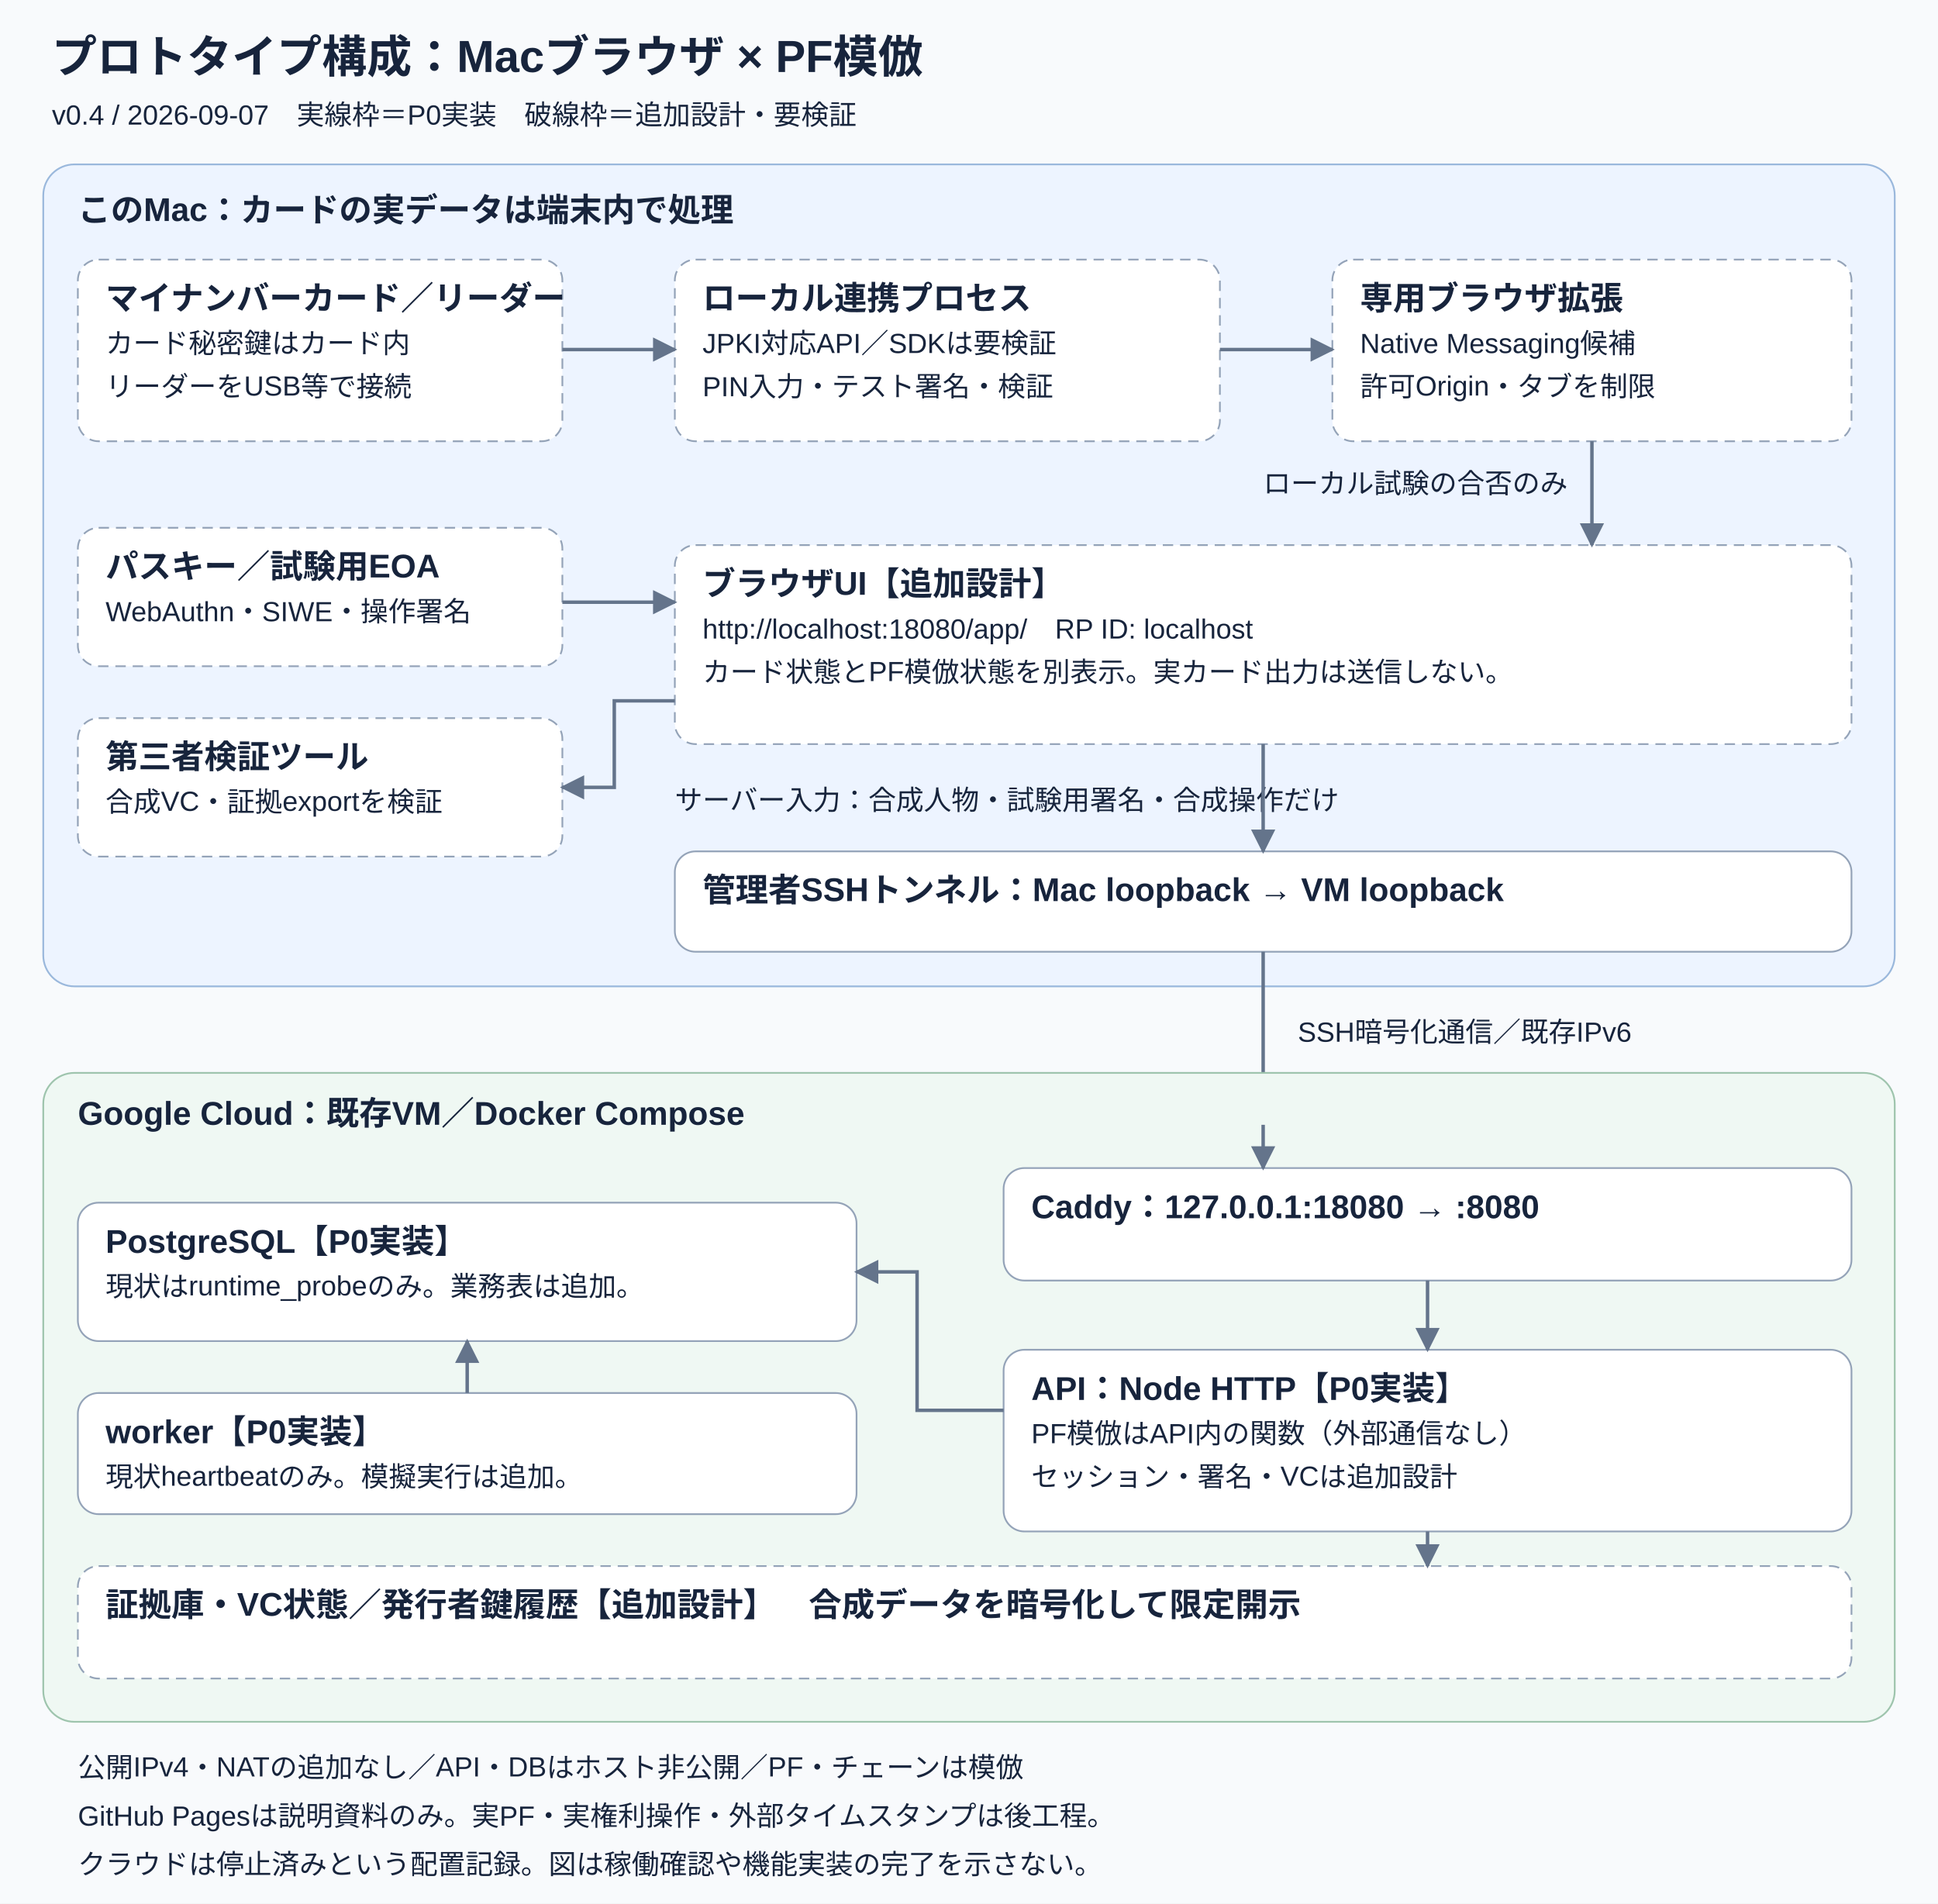
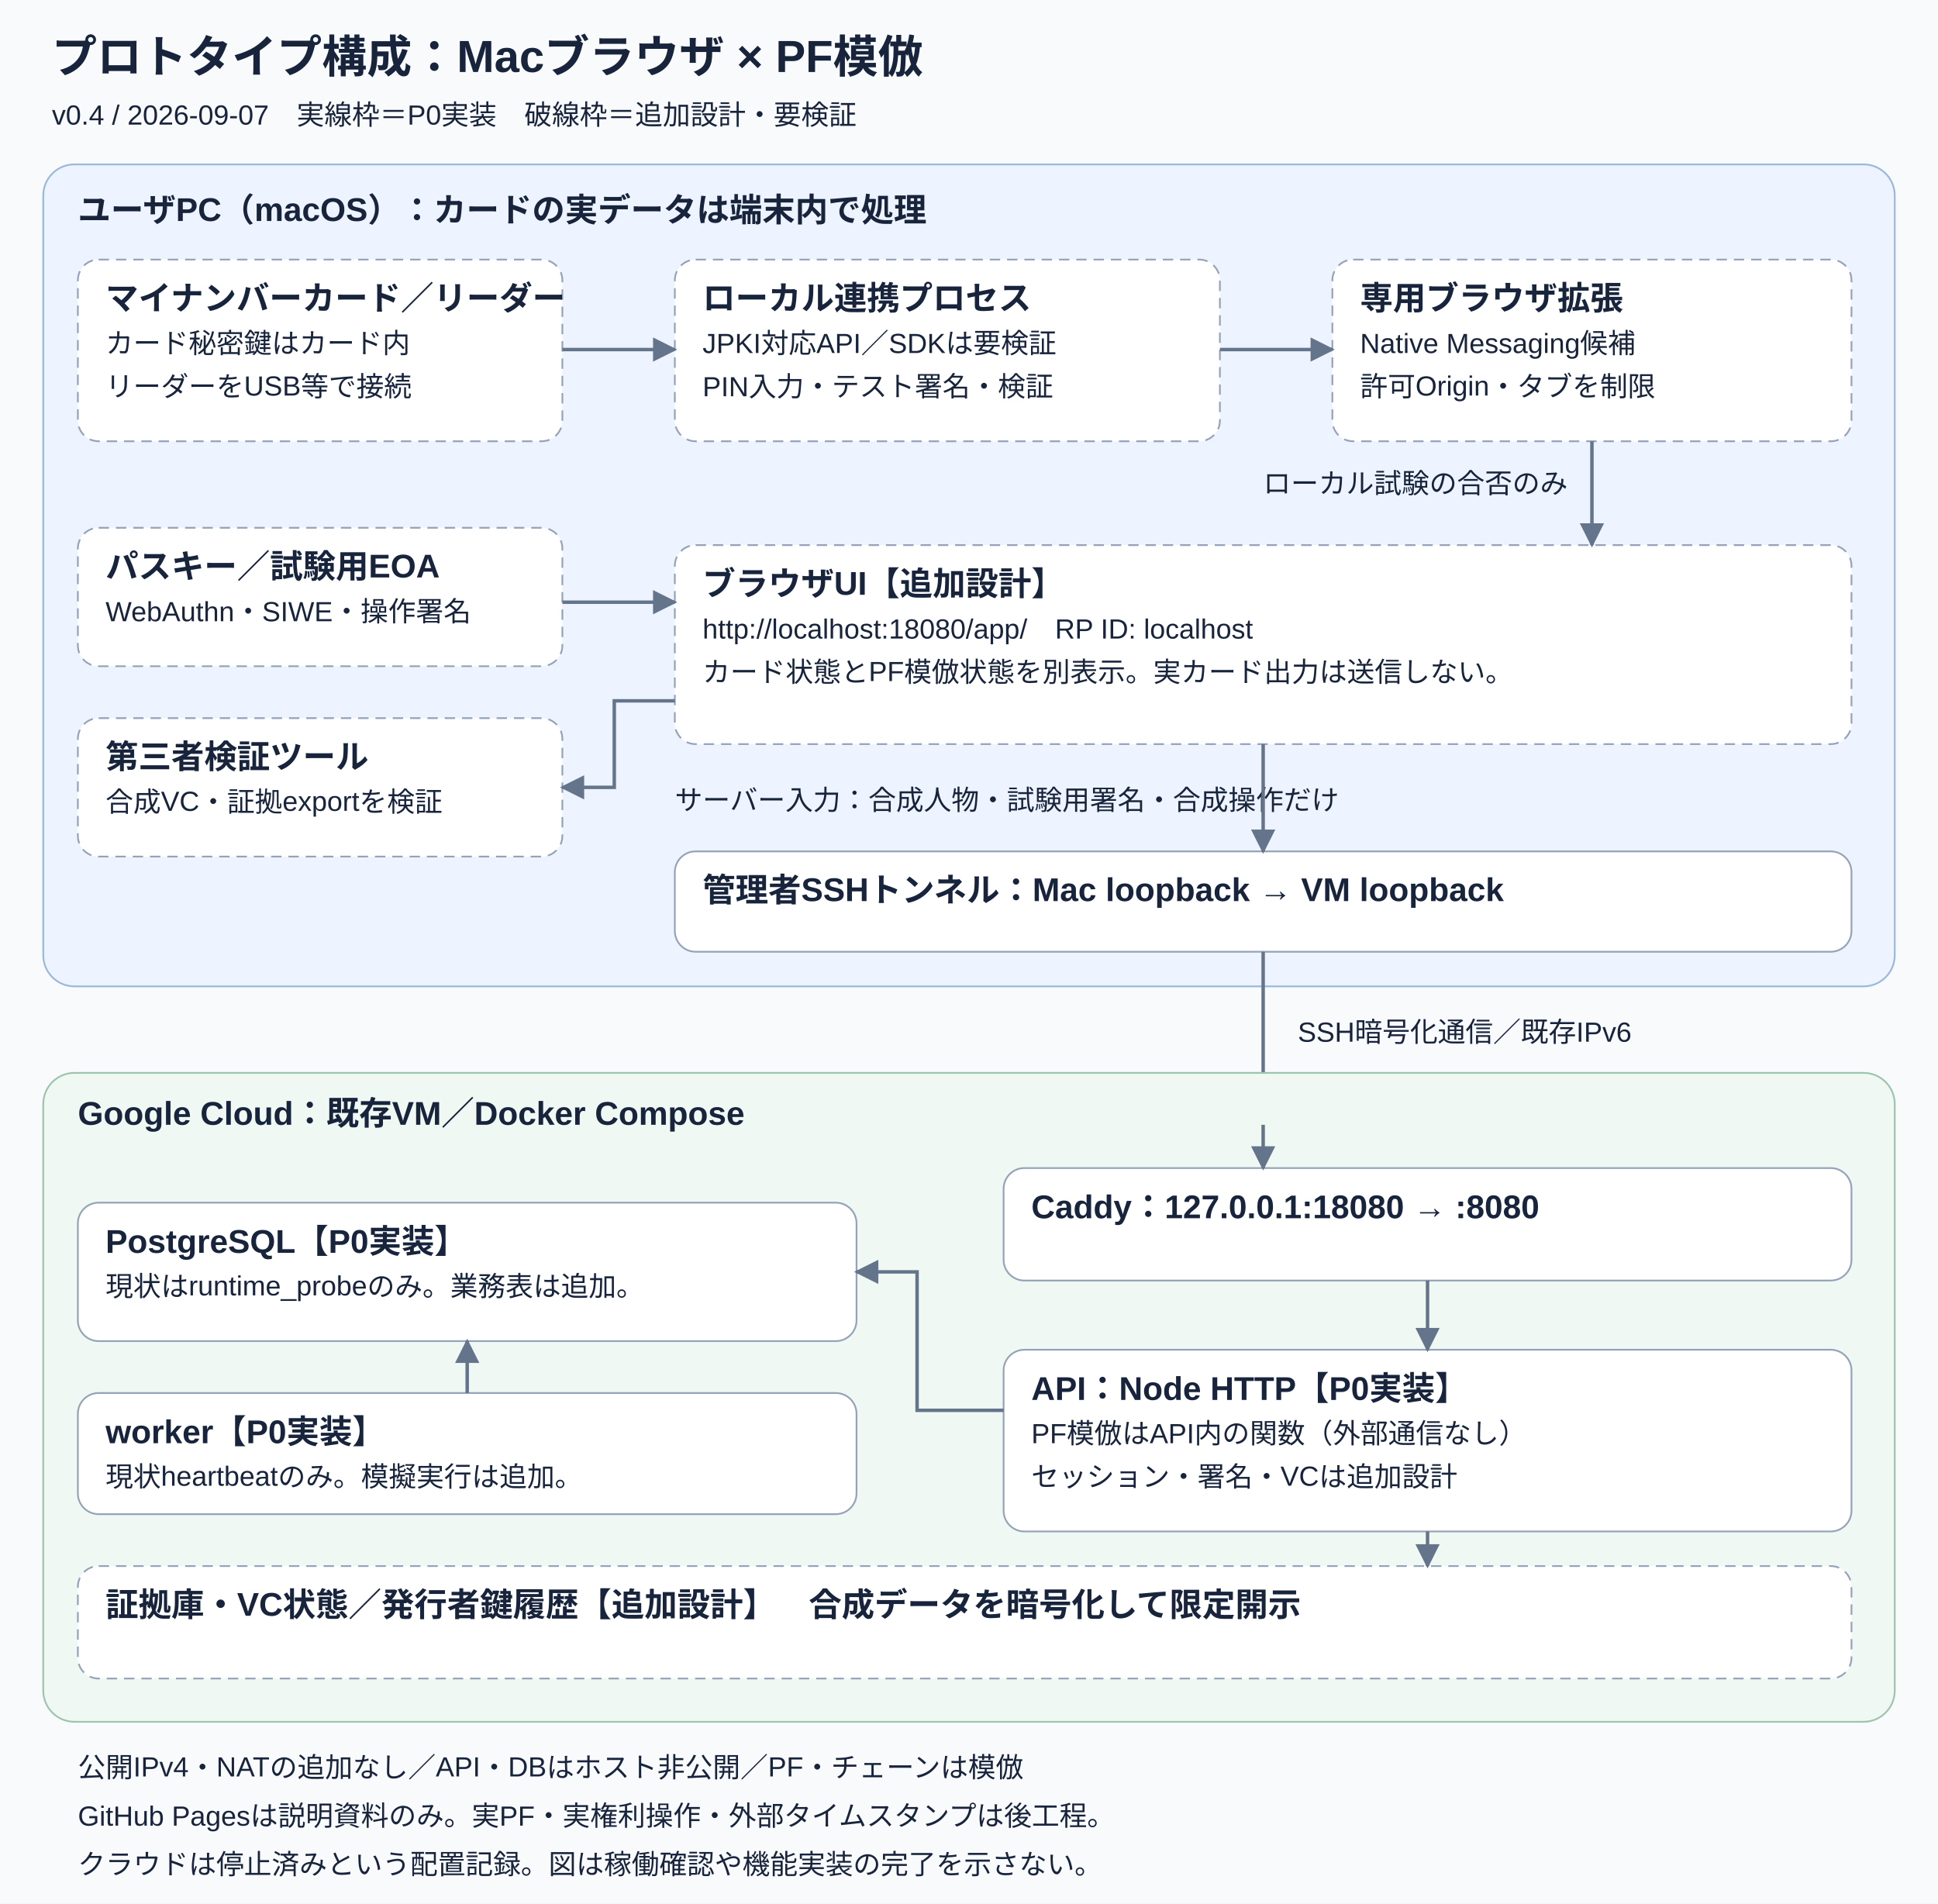
<svg xmlns="http://www.w3.org/2000/svg" width="1120" height="1100" viewBox="0 0 1120 1100" role="img" aria-labelledby="title desc">
  <defs>
    <marker id="arrow" viewBox="0 0 10 10" refX="9" refY="5" markerWidth="7" markerHeight="7" orient="auto-start-reverse">
      <path d="M0 0L10 5L0 10z" fill="#64748b" />
    </marker>
  </defs>
  <rect width="1120" height="1100" fill="#f8fafc" />
  <style>text{font-family:Arial,"Hiragino Sans","Noto Sans JP",sans-serif;fill:#17243c} .small{font-size:16px} .title{font-size:26px;font-weight:700} .label{font-size:19px;font-weight:700}</style>
  <text x="30" y="42" class="title">プロトタイプ構成：Macブラウザ × PF模倣</text>
  <text x="30" y="72" class="small">v0.4 / 2026-09-07　実線枠＝P0実装　破線枠＝追加設計・要検証</text>
  <rect x="25" y="95" width="1070" height="475" rx="18" fill="#edf4ff" stroke="#9ab8dc" />
-   <text x="45" y="128" class="label">このMac：カードの実データは端末内で処理</text>
+   <text x="45" y="128" class="label">ユーザPC（macOS）：カードの実データは端末内で処理</text>
  <rect x="45" y="150" width="280" height="105" rx="12" fill="#fff" stroke="#94a3b8" stroke-dasharray="6 4" />
  <text x="61" y="179" class="label">マイナンバーカード／リーダー</text>
  <text x="61" y="204" class="small">カード秘密鍵はカード内</text>
  <text x="61" y="229" class="small">リーダーをUSB等で接続</text>
  <rect x="390" y="150" width="315" height="105" rx="12" fill="#fff" stroke="#94a3b8" stroke-dasharray="6 4" />
  <text x="406" y="179" class="label">ローカル連携プロセス</text>
  <text x="406" y="204" class="small">JPKI対応API／SDKは要検証</text>
  <text x="406" y="229" class="small">PIN入力・テスト署名・検証</text>
  <rect x="770" y="150" width="300" height="105" rx="12" fill="#fff" stroke="#94a3b8" stroke-dasharray="6 4" />
  <text x="786" y="179" class="label">専用ブラウザ拡張</text>
  <text x="786" y="204" class="small">Native Messaging候補</text>
  <text x="786" y="229" class="small">許可Origin・タブを制限</text>
  <polyline points="325,202 390,202" fill="none" stroke="#64748b" stroke-width="2" marker-end="url(#arrow)" />
  <polyline points="705,202 770,202" fill="none" stroke="#64748b" stroke-width="2" marker-end="url(#arrow)" />
  <rect x="390" y="315" width="680" height="115" rx="12" fill="#fff" stroke="#94a3b8" stroke-dasharray="6 4" />
  <text x="406" y="344" class="label">ブラウザUI【追加設計】</text>
  <text x="406" y="369" class="small">http://localhost:18080/app/　RP ID: localhost</text>
  <text x="406" y="394" class="small">カード状態とPF模倣状態を別表示。実カード出力は送信しない。</text>
  <polyline points="920,255 920,315" fill="none" stroke="#64748b" stroke-width="2" marker-end="url(#arrow)" />
  <text x="730" y="285" class="small">ローカル試験の合否のみ</text>
  <rect x="45" y="305" width="280" height="80" rx="12" fill="#fff" stroke="#94a3b8" stroke-dasharray="6 4" />
  <text x="61" y="334" class="label">パスキー／試験用EOA</text>
  <text x="61" y="359" class="small">WebAuthn・SIWE・操作署名</text>
  <polyline points="325,348 390,348" fill="none" stroke="#64748b" stroke-width="2" marker-end="url(#arrow)" />
  <rect x="45" y="415" width="280" height="80" rx="12" fill="#fff" stroke="#94a3b8" stroke-dasharray="6 4" />
  <text x="61" y="444" class="label">第三者検証ツール</text>
  <text x="61" y="469" class="small">合成VC・証拠exportを検証</text>
  <polyline points="390,405 355,405 355,455 325,455" fill="none" stroke="#64748b" stroke-width="2" marker-end="url(#arrow)" />
  <text x="390" y="468" class="small">サーバー入力：合成人物・試験用署名・合成操作だけ</text>
  <rect x="390" y="492" width="680" height="58" rx="12" fill="#fff" stroke="#94a3b8" />
  <text x="406" y="521" class="label">管理者SSHトンネル：Mac loopback → VM loopback</text>
  <polyline points="730,430 730,492" fill="none" stroke="#64748b" stroke-width="2" marker-end="url(#arrow)" />
  <polyline points="730,550 730,650" fill="none" stroke="#64748b" stroke-width="2" marker-end="url(#arrow)" />
  <text x="750" y="602" class="small">SSH暗号化通信／既存IPv6</text>
  <rect x="25" y="620" width="1070" height="375" rx="18" fill="#eff8f3" stroke="#9ec4ad" />
  <text x="45" y="650" class="label">Google Cloud：既存VM／Docker Compose</text>
  <rect x="580" y="675" width="490" height="65" rx="12" fill="#fff" stroke="#94a3b8" />
  <text x="596" y="704" class="label">Caddy：127.0.0.1:18080 → :8080</text>
  <polyline points="730,650 730,675" fill="none" stroke="#64748b" stroke-width="2" marker-end="url(#arrow)" />
  <rect x="580" y="780" width="490" height="105" rx="12" fill="#fff" stroke="#94a3b8" />
  <text x="596" y="809" class="label">API：Node HTTP【P0実装】</text>
  <text x="596" y="834" class="small">PF模倣はAPI内の関数（外部通信なし）</text>
  <text x="596" y="859" class="small">セッション・署名・VCは追加設計</text>
  <polyline points="825,740 825,780" fill="none" stroke="#64748b" stroke-width="2" marker-end="url(#arrow)" />
  <rect x="45" y="695" width="450" height="80" rx="12" fill="#fff" stroke="#94a3b8" />
  <text x="61" y="724" class="label">PostgreSQL【P0実装】</text>
  <text x="61" y="749" class="small">現状はruntime_probeのみ。業務表は追加。</text>
  <polyline points="580,815 530,815 530,735 495,735" fill="none" stroke="#64748b" stroke-width="2" marker-end="url(#arrow)" />
  <rect x="45" y="805" width="450" height="70" rx="12" fill="#fff" stroke="#94a3b8" />
  <text x="61" y="834" class="label">worker【P0実装】</text>
  <text x="61" y="859" class="small">現状heartbeatのみ。模擬実行は追加。</text>
  <polyline points="270,805 270,775" fill="none" stroke="#64748b" stroke-width="2" marker-end="url(#arrow)" />
  <rect x="45" y="905" width="1025" height="65" rx="12" fill="#fff" stroke="#94a3b8" stroke-dasharray="6 4" />
  <text x="61" y="934" class="label">証拠庫・VC状態／発行者鍵履歴【追加設計】　合成データを暗号化して限定開示</text>
  <polyline points="825,885 825,905" fill="none" stroke="#64748b" stroke-width="2" marker-end="url(#arrow)" />
  <text x="45" y="1027" class="small">公開IPv4・NATの追加なし／API・DBはホスト非公開／PF・チェーンは模倣</text>
  <text x="45" y="1055" class="small">GitHub Pagesは説明資料のみ。実PF・実権利操作・外部タイムスタンプは後工程。</text>
  <text x="45" y="1083" class="small">クラウドは停止済みという配置記録。図は稼働確認や機能実装の完了を示さない。</text>
</svg>
